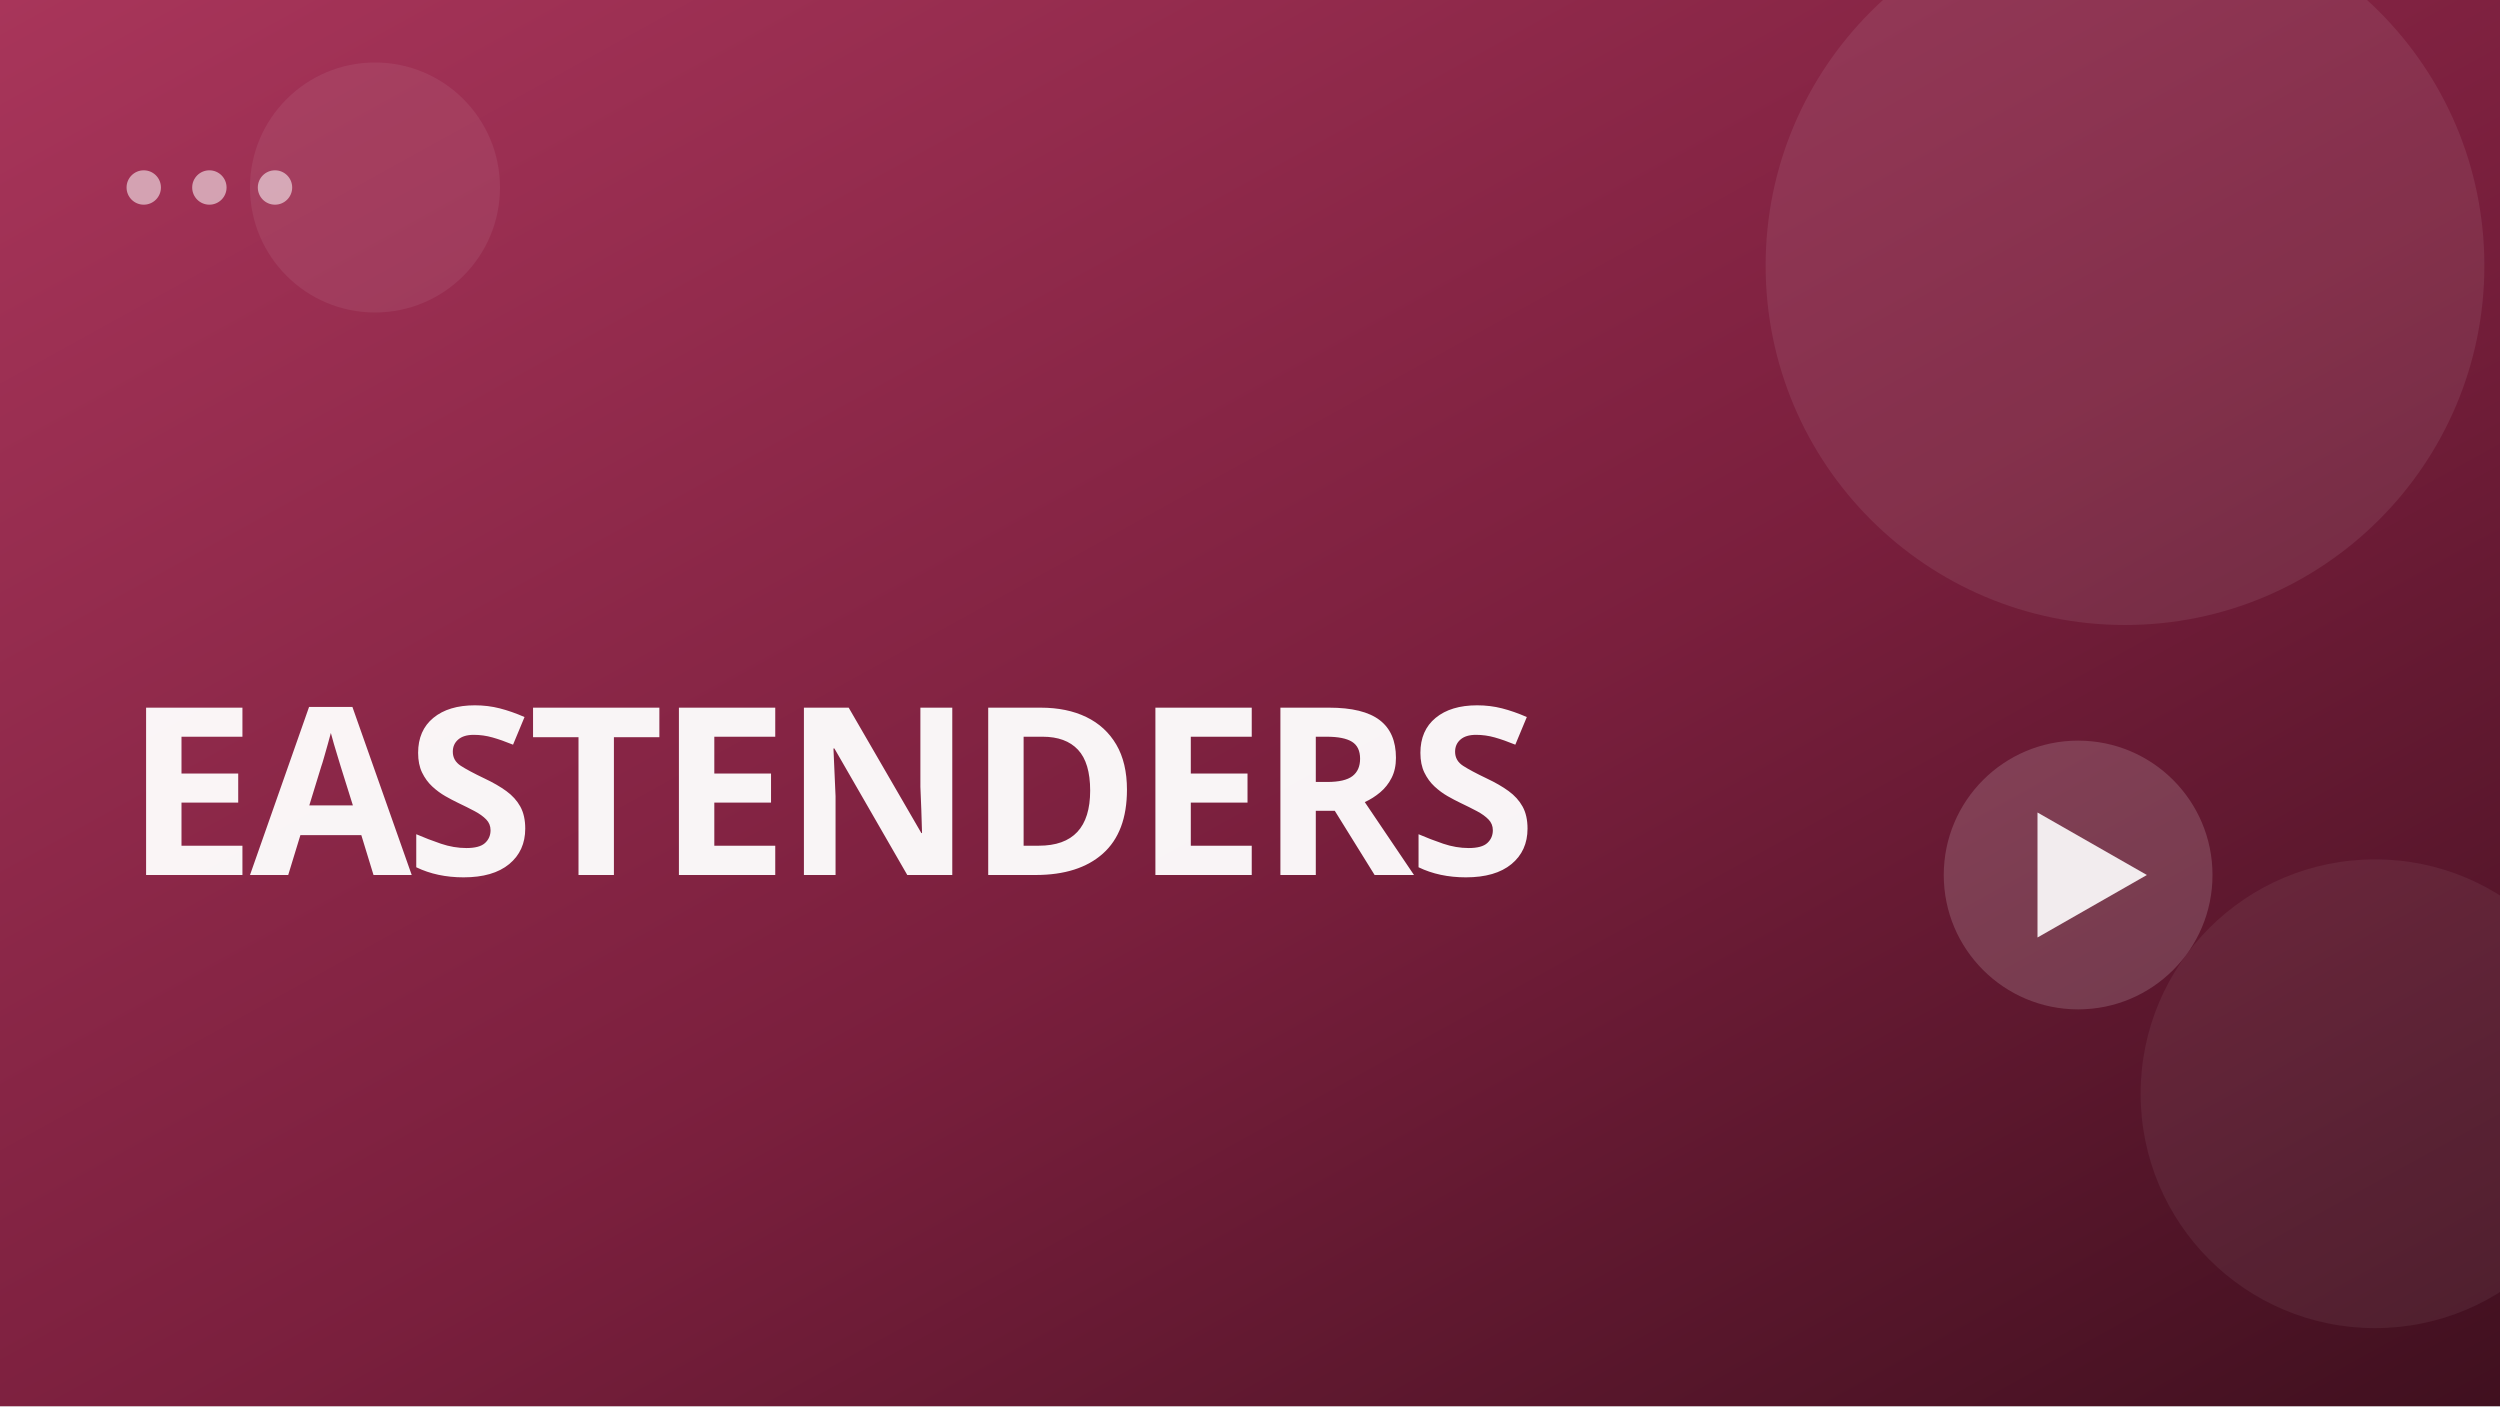
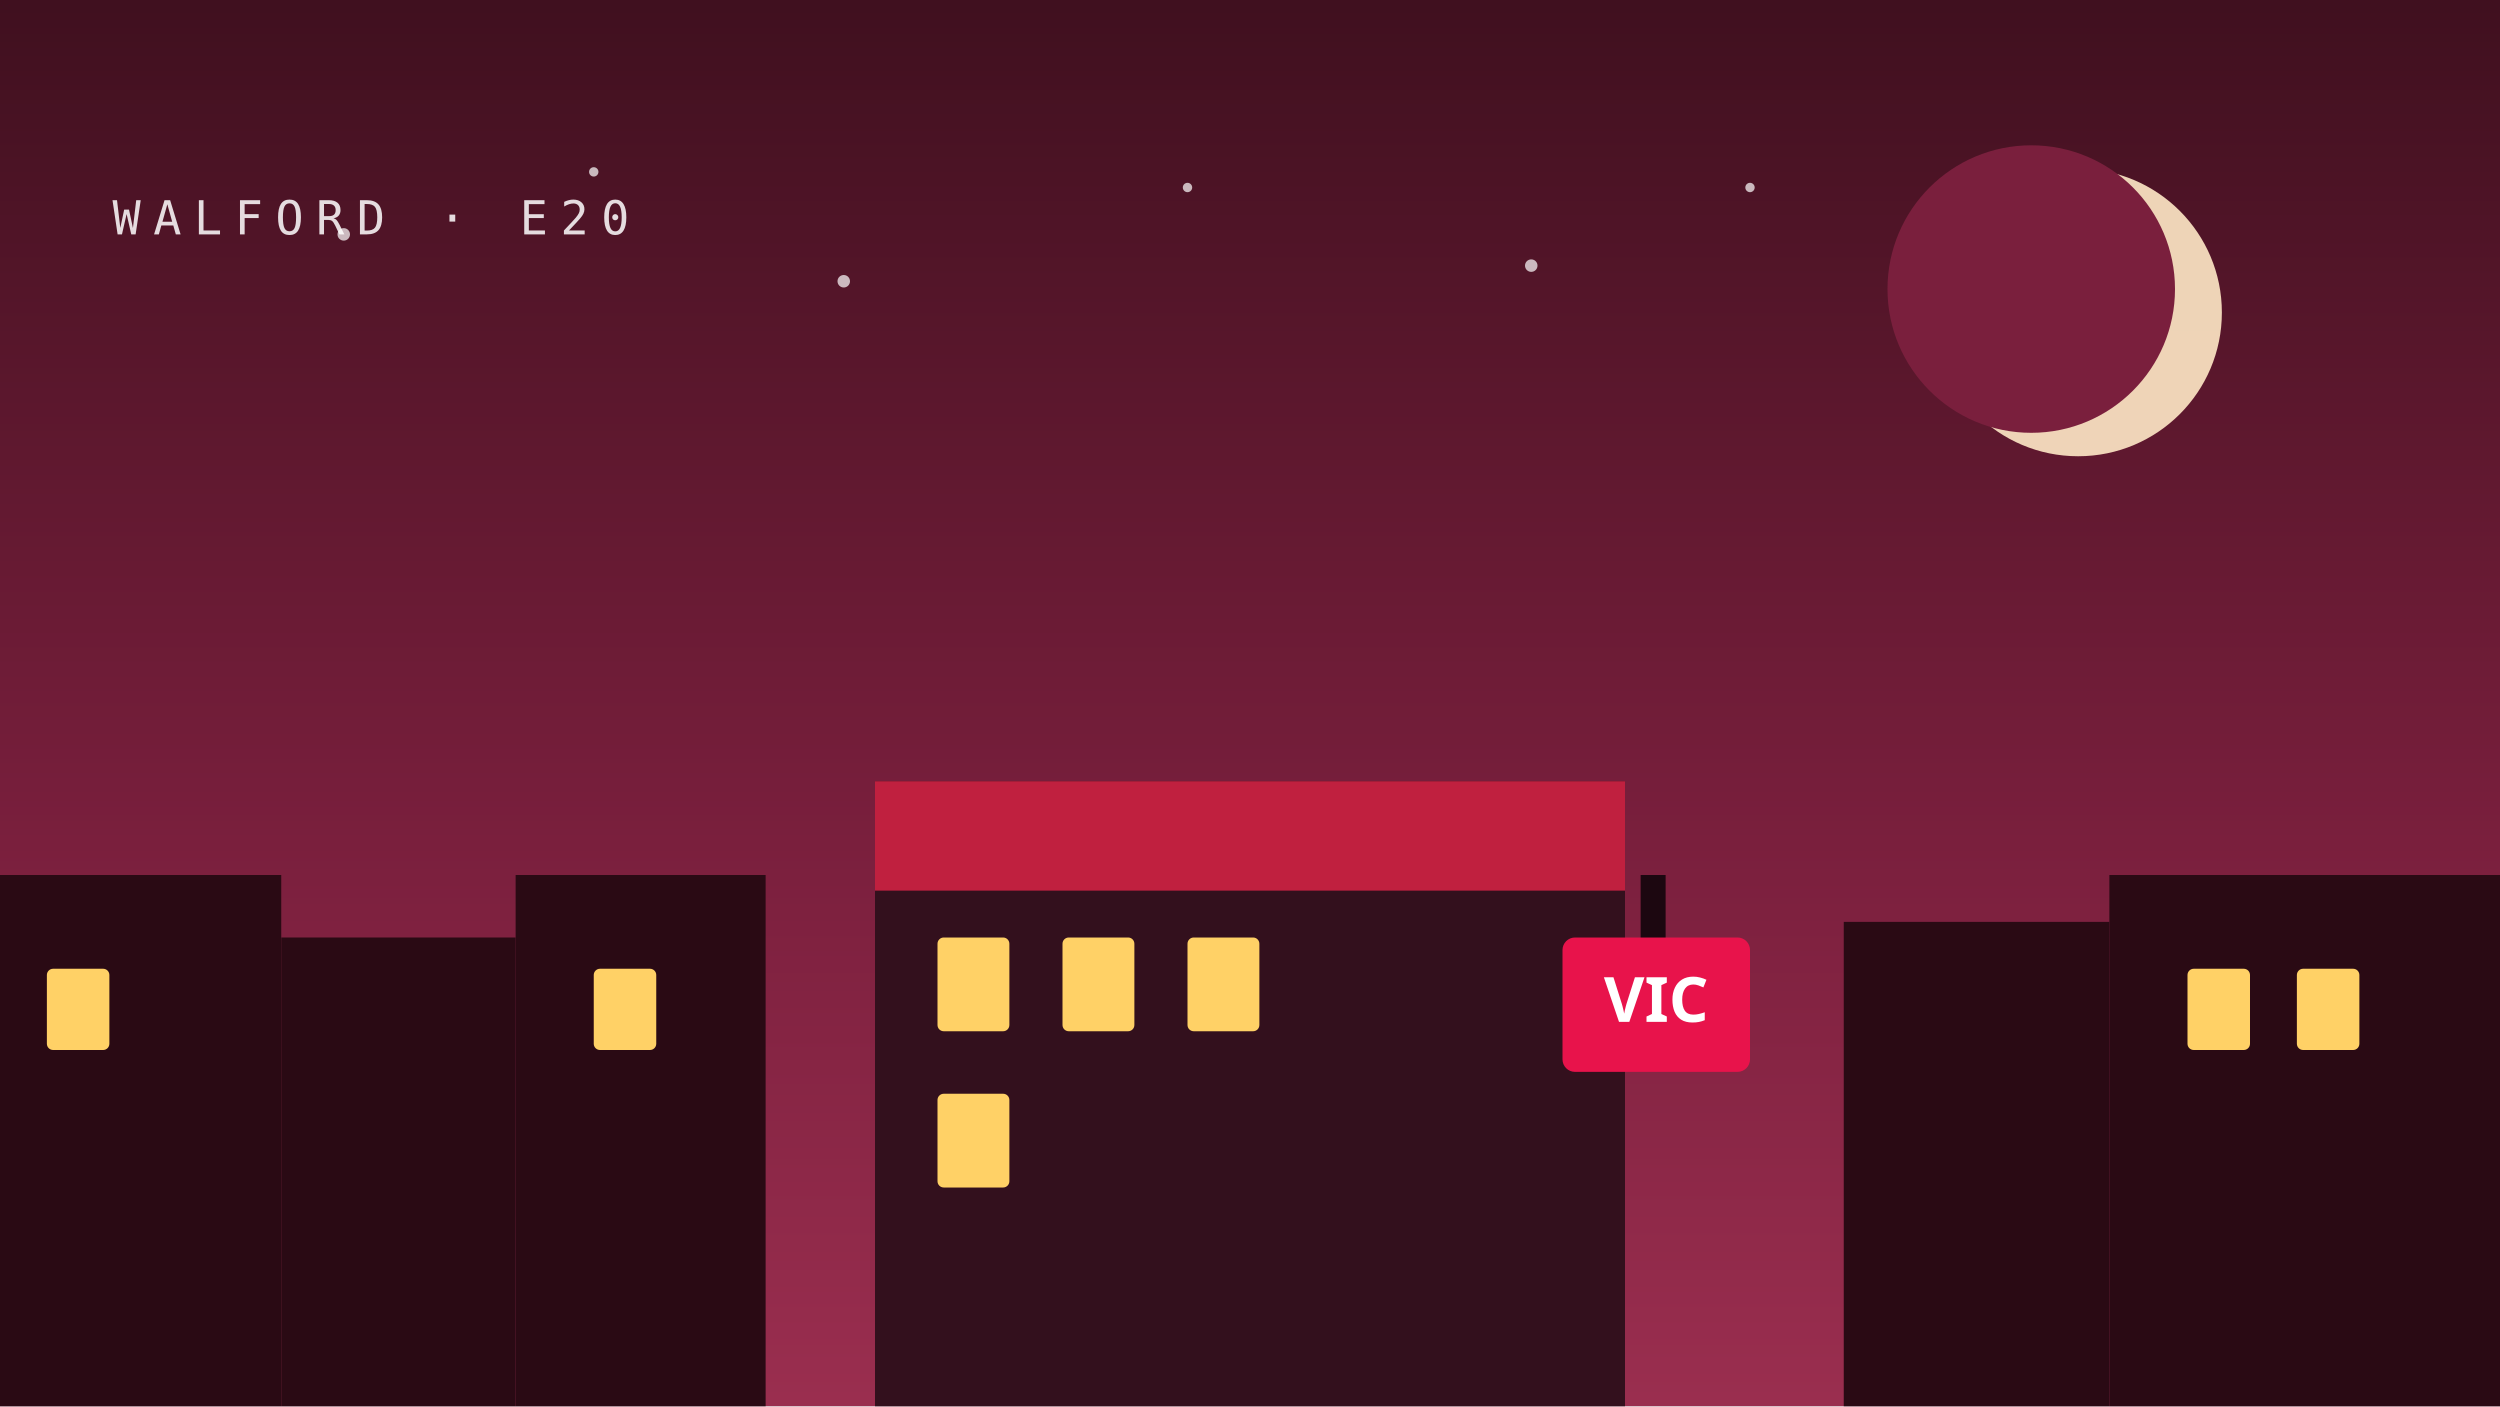
- <svg xmlns="http://www.w3.org/2000/svg" viewBox="0 0 1600 900" role="img" aria-label="EastEnders cover art">
+ <svg xmlns="http://www.w3.org/2000/svg" viewBox="0 0 1600 900" role="img" aria-label="EastEnders — Walford at night">
  <defs>
-     <linearGradient id="g" x1="0" y1="0" x2="1" y2="1">
-       <stop offset="0" stop-color="#a8355a" />
-       <stop offset="0.55" stop-color="#7a1f3d" />
-       <stop offset="1" stop-color="#40101f" />
+     <linearGradient id="sky" x1="0" y1="0" x2="0" y2="1">
+       <stop offset="0" stop-color="#40101f" />
+       <stop offset="0.6" stop-color="#7a1f3d" />
+       <stop offset="1" stop-color="#9a2e4f" />
    </linearGradient>
  </defs>
-   <rect width="1600" height="900" fill="url(#g)" />
-   <circle cx="1360" cy="170" r="230" fill="#ffffff" fill-opacity="0.08" />
-   <circle cx="1520" cy="700" r="150" fill="#ffffff" fill-opacity="0.06" />
-   <circle cx="240" cy="120" r="80" fill="#ffffff" fill-opacity="0.07" />
-   <g fill="#ffffff" fill-opacity="0.55">
-     <circle cx="92" cy="120" r="11" />
-     <circle cx="134" cy="120" r="11" />
-     <circle cx="176" cy="120" r="11" />
+   <rect width="1600" height="900" fill="url(#sky)" />
+   <circle cx="1330" cy="200" r="92" fill="#ffe9c7" fill-opacity="0.9" />
+   <circle cx="1300" cy="185" r="92" fill="#7a1f3d" />
+   <g fill="#ffffff" fill-opacity="0.7">
+     <circle cx="220" cy="150" r="4" />
+     <circle cx="380" cy="110" r="3" />
+     <circle cx="540" cy="180" r="4" />
+     <circle cx="760" cy="120" r="3" />
+     <circle cx="980" cy="170" r="4" />
+     <circle cx="1120" cy="120" r="3" />
  </g>
-   <g transform="translate(1330,560)">
-     <circle r="86" fill="#ffffff" fill-opacity="0.16" />
-     <path d="M-26 -40 L44 0 L-26 40 Z" fill="#ffffff" fill-opacity="0.9" />
+   <g fill="#2a0a14">
+     <rect x="0" y="560" width="180" height="340" />
+     <rect x="180" y="600" width="150" height="300" />
+     <rect x="330" y="560" width="160" height="340" />
+     <rect x="1180" y="590" width="170" height="310" />
+     <rect x="1350" y="560" width="250" height="340" />
  </g>
-   <text x="80" y="560" font-family="'Space Grotesk','Segoe UI',sans-serif" font-size="150" font-weight="700" fill="#ffffff" fill-opacity="0.95" letter-spacing="-4">EASTENDERS</text>
+   <g>
+     <rect x="560" y="500" width="480" height="400" fill="#33101d" />
+     <rect x="560" y="500" width="480" height="70" fill="#c0203f" />
+     <rect x="1050" y="560" width="16" height="120" fill="#1c0710" />
+     <rect x="1000" y="600" width="120" height="86" rx="8" fill="#e8134b" />
+     <text x="1060" y="654" text-anchor="middle" font-family="'Space Grotesk','Segoe UI',sans-serif" font-size="40" font-weight="700" fill="#fff">VIC</text>
+   </g>
+   <g fill="#ffd166">
+     <rect x="600" y="600" width="46" height="60" rx="4" />
+     <rect x="680" y="600" width="46" height="60" rx="4" />
+     <rect x="760" y="600" width="46" height="60" rx="4" />
+     <rect x="600" y="700" width="46" height="60" rx="4" />
+     <rect x="30" y="620" width="40" height="52" rx="4" />
+     <rect x="380" y="620" width="40" height="52" rx="4" />
+     <rect x="1400" y="620" width="40" height="52" rx="4" />
+     <rect x="1470" y="620" width="40" height="52" rx="4" />
+   </g>
+   <text x="72" y="150" font-family="'DM Mono',monospace" font-size="30" letter-spacing="8" fill="#ffffff" fill-opacity="0.85">WALFORD · E20</text>
</svg>
